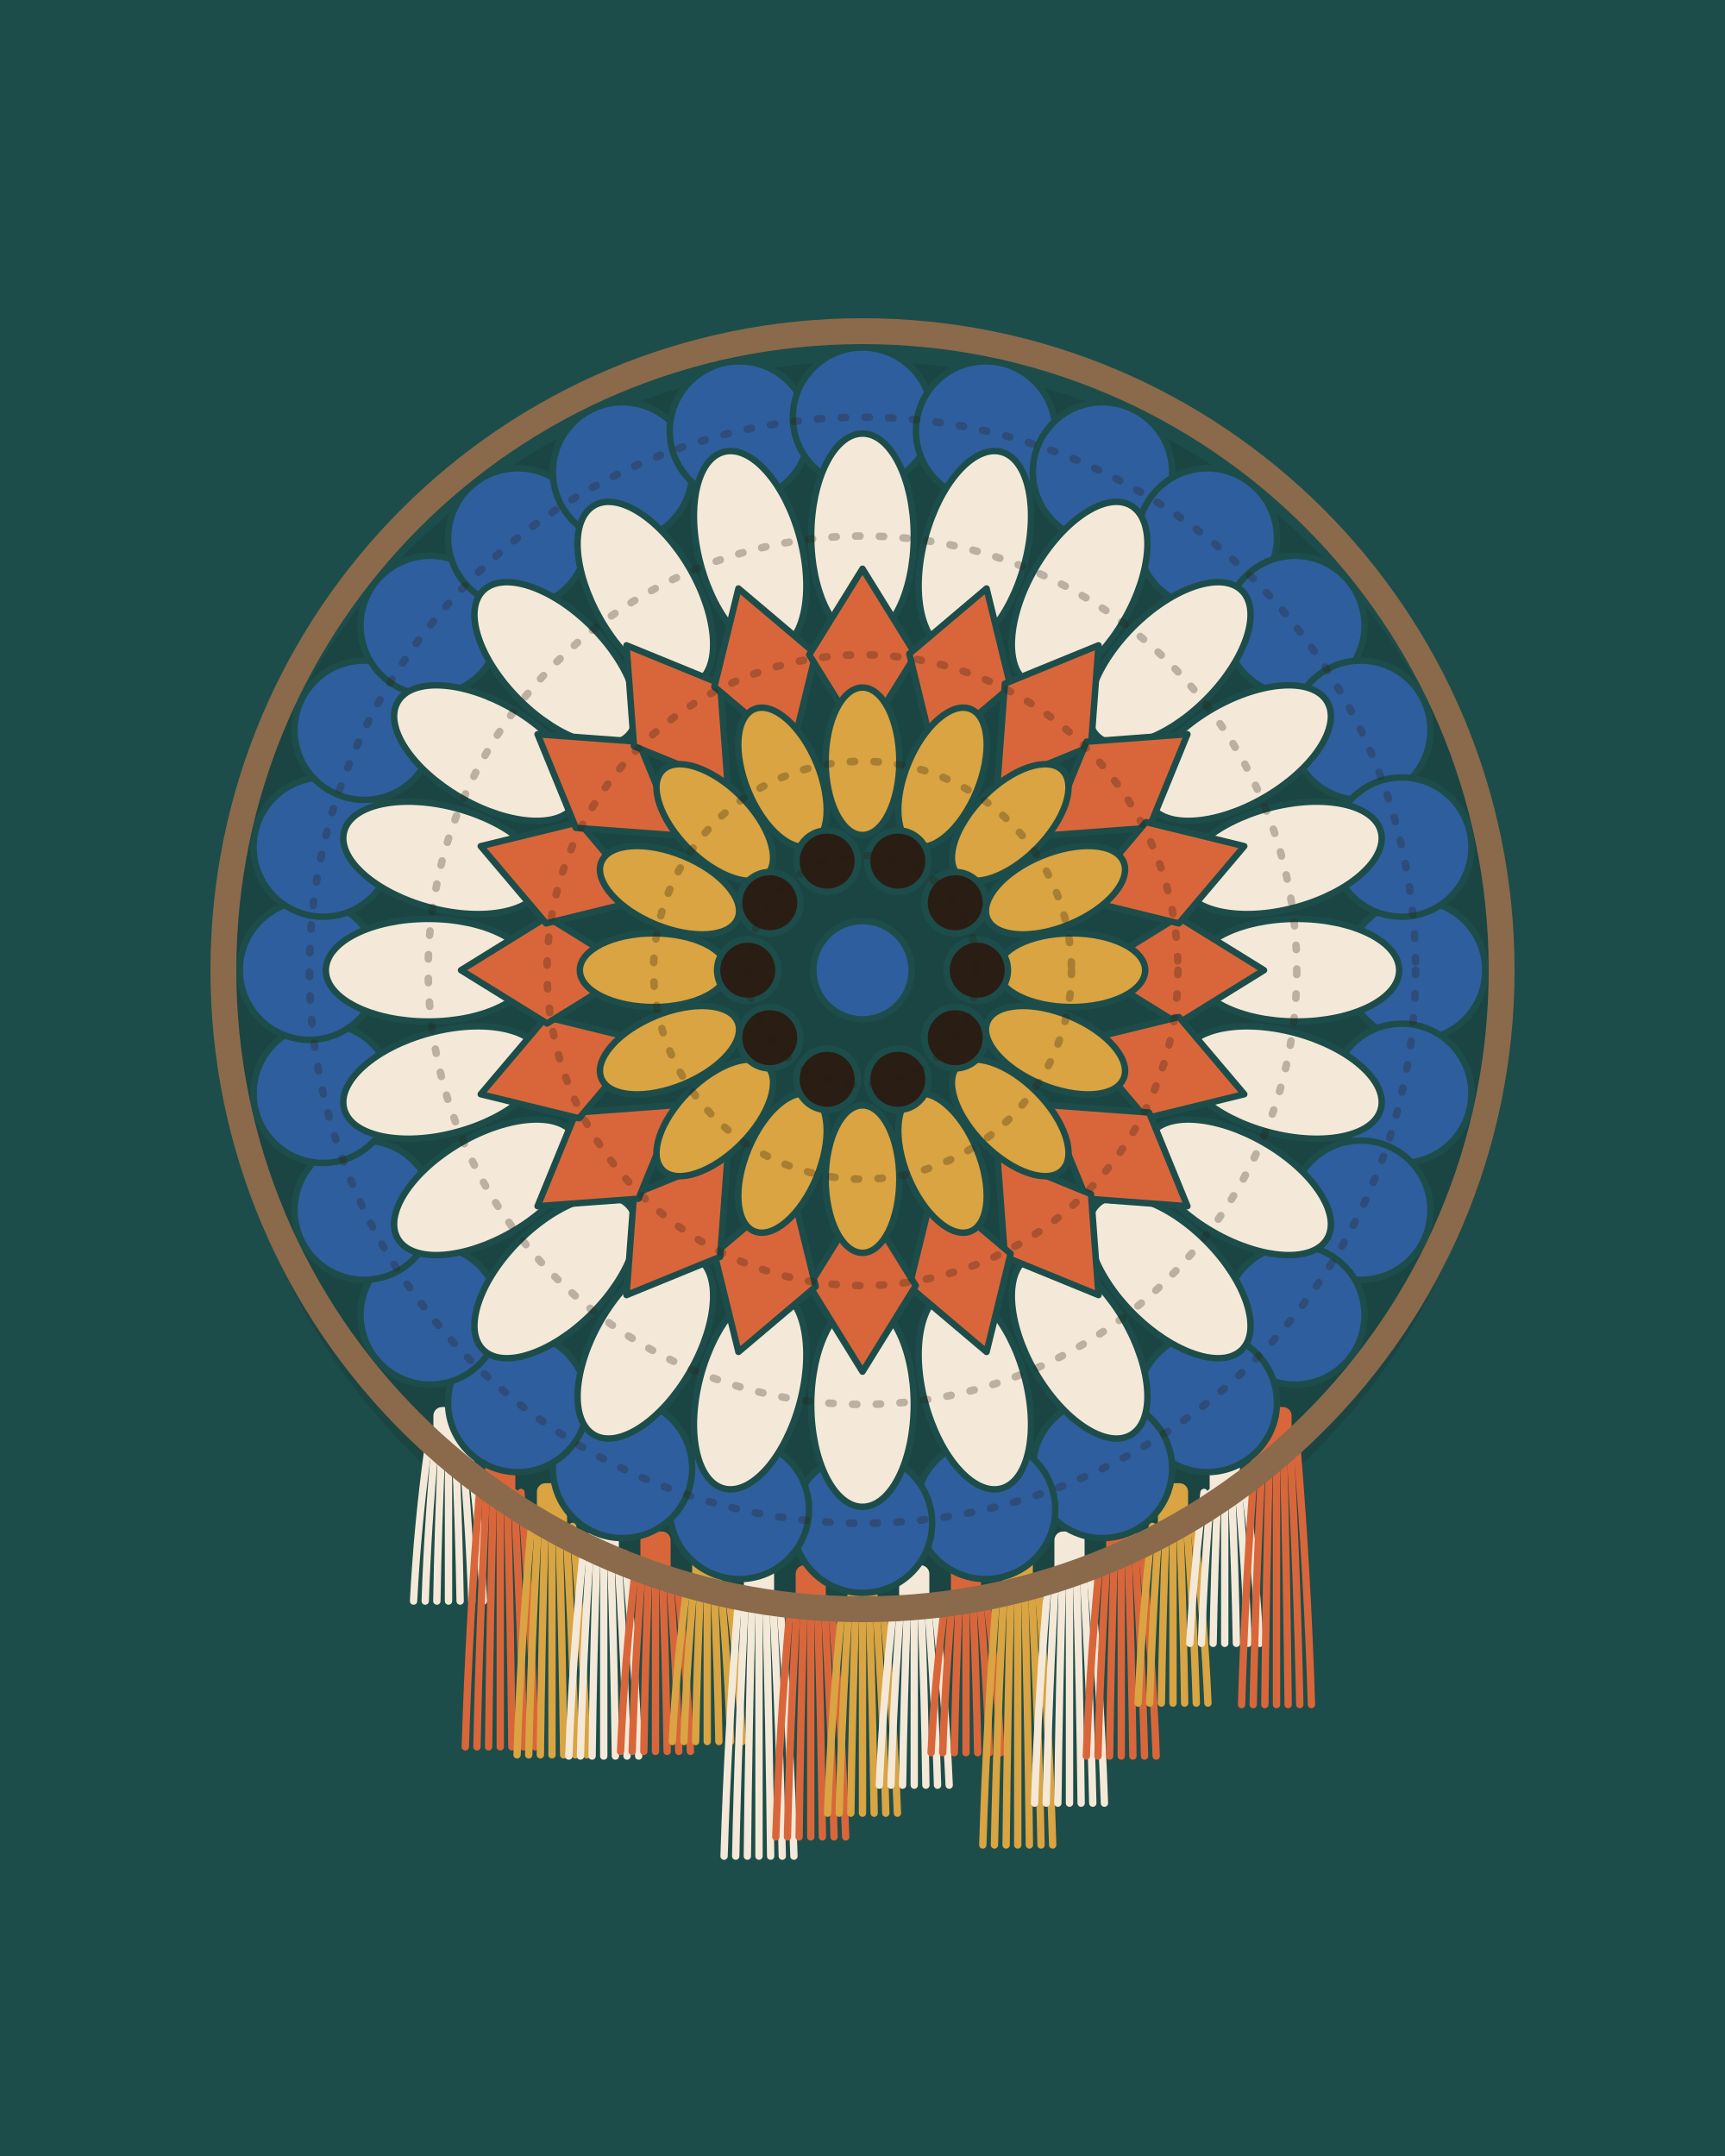
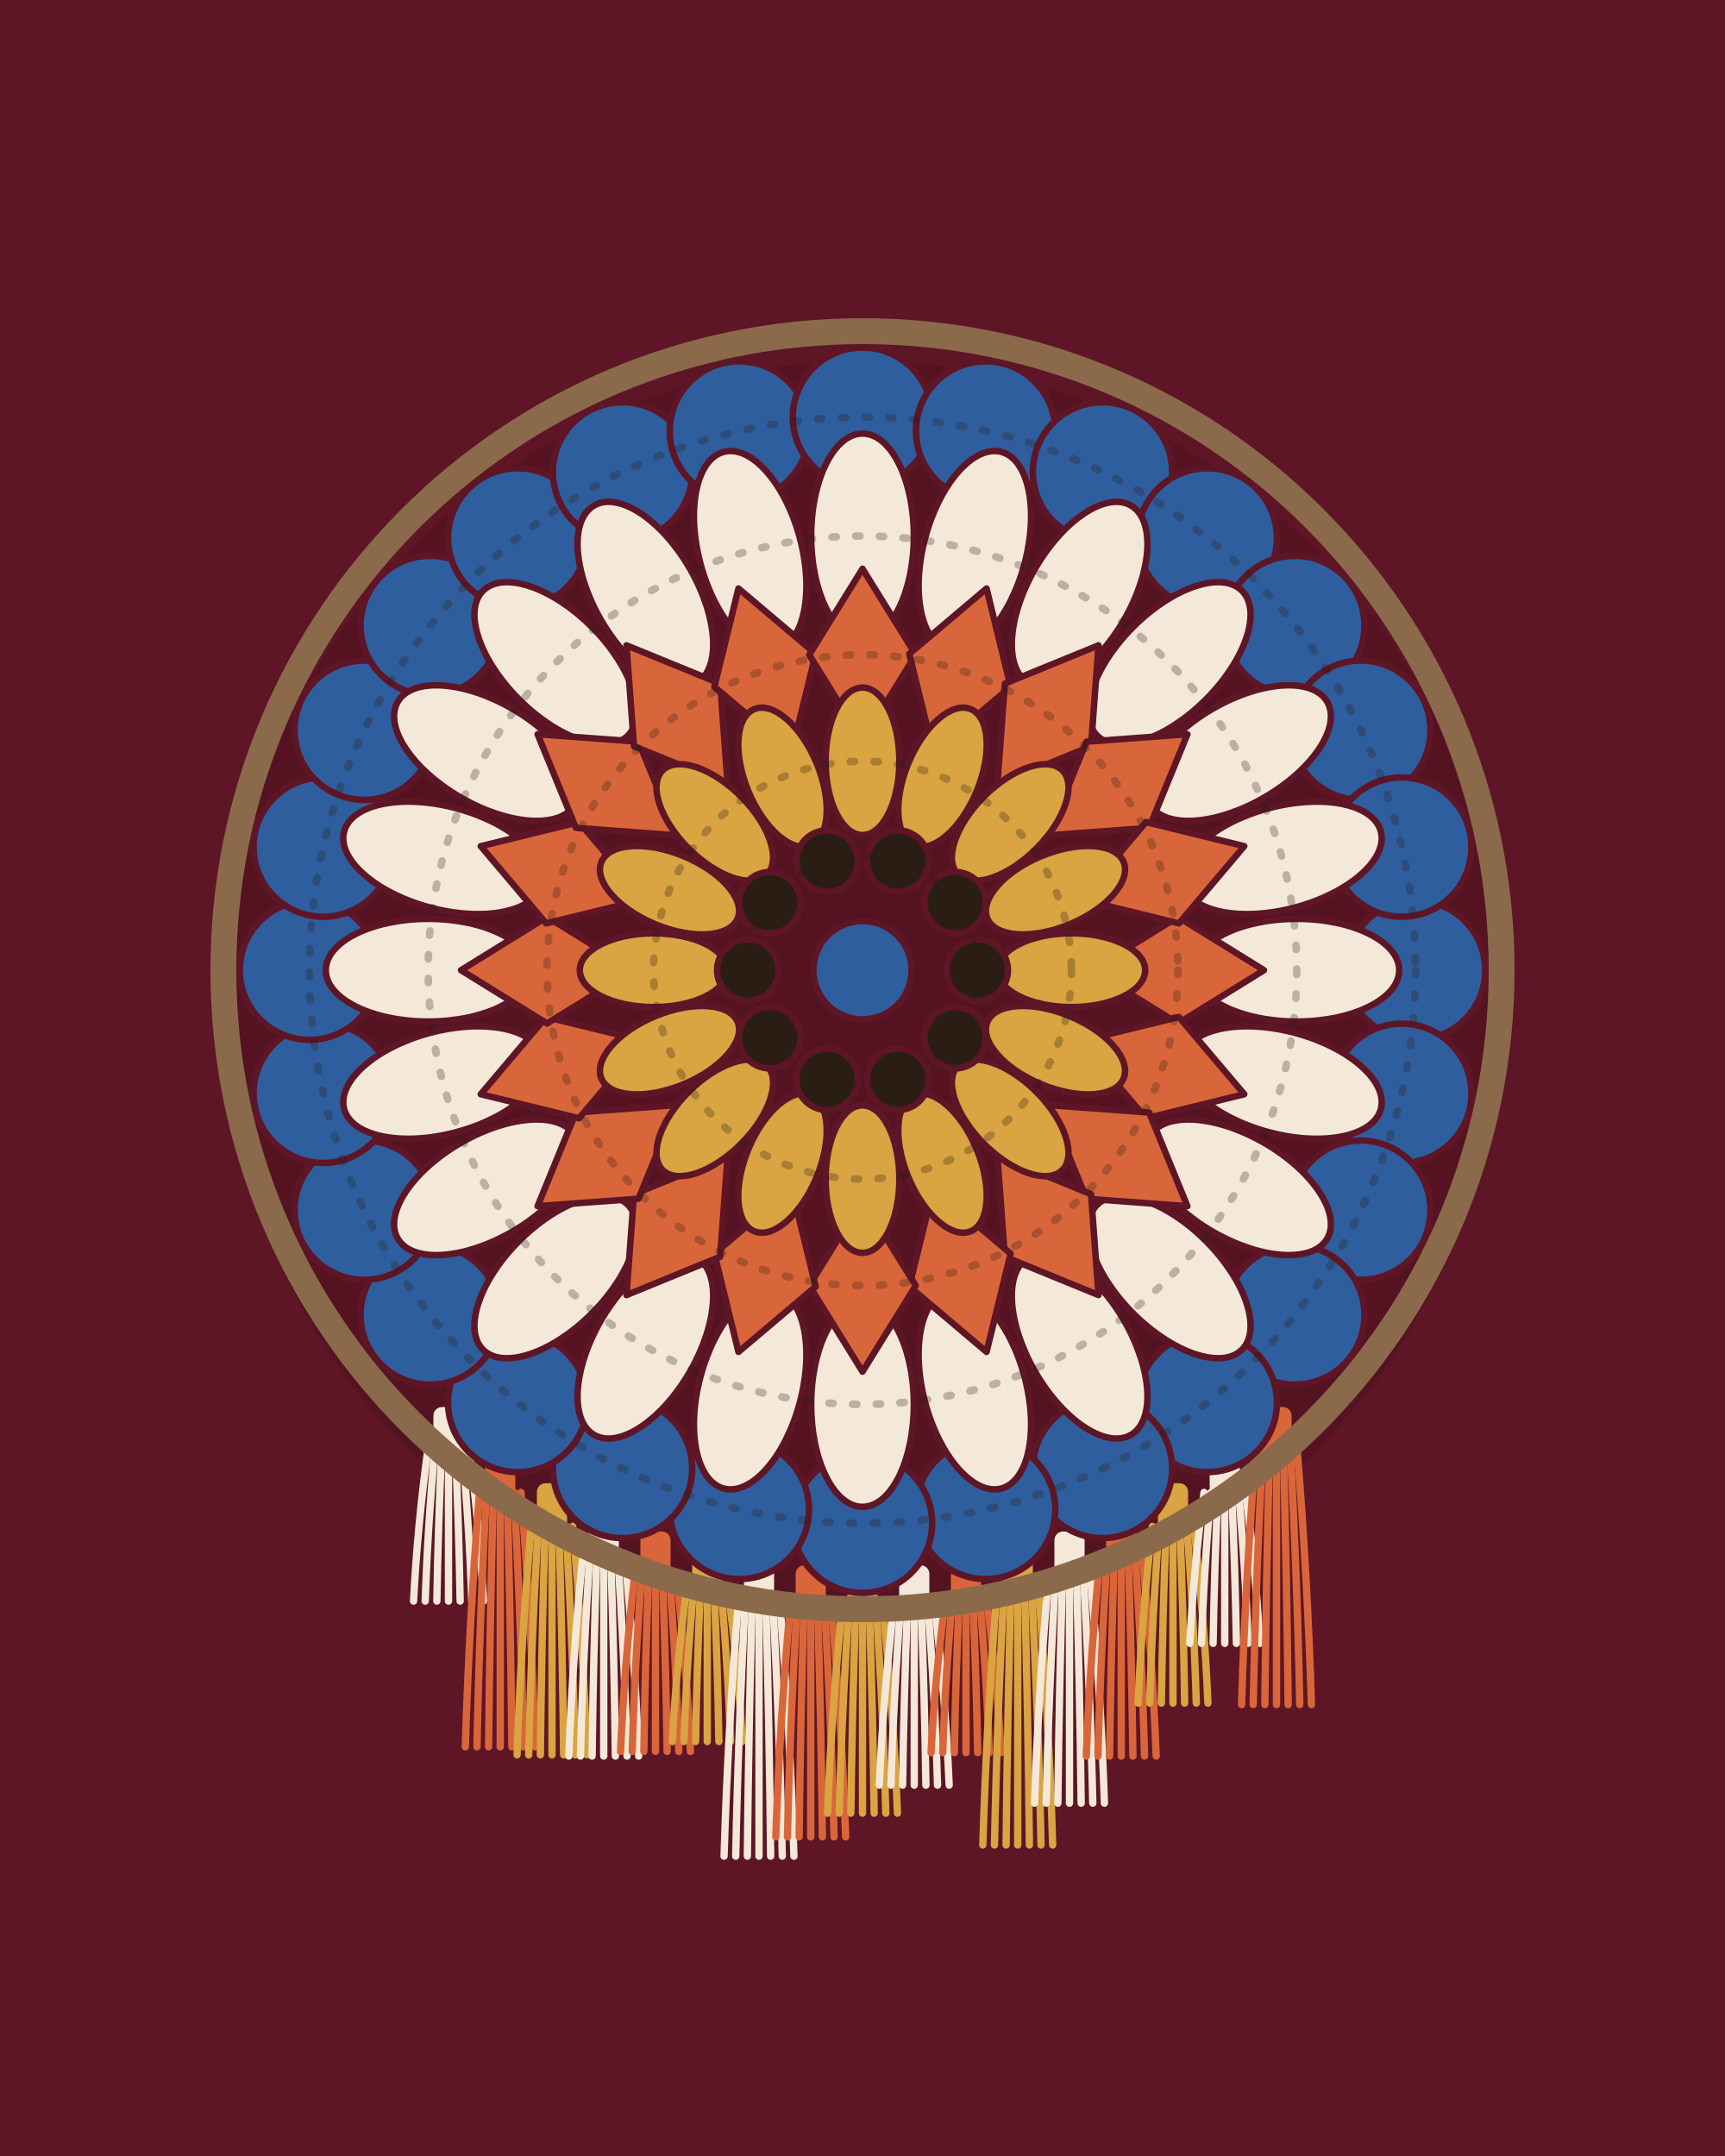
<svg xmlns="http://www.w3.org/2000/svg" viewBox="0 0 800 1000" width="800" height="1000" preserveAspectRatio="xMidYMid slice">
  <defs />
-   <rect width="800" height="1000" fill="#1D4D4A" />
+   <rect width="800" height="1000" fill="#5E1526" />
  <circle cx="400" cy="464" r="296.4" fill="#000" opacity=".1" />
  <rect x="201" y="652.621" width="14" height="22" rx="4" fill="#F4E9D8" />
  <path d="M198.4 672.621 q-4.8 35 -6.6 70" stroke="#F4E9D8" stroke-width="3.4" fill="none" stroke-linecap="round" />
  <path d="M201.6 672.621 q-3.2 35 -4.4 70" stroke="#F4E9D8" stroke-width="3.4" fill="none" stroke-linecap="round" />
  <path d="M204.8 672.621 q-1.6 35 -2.2 70" stroke="#F4E9D8" stroke-width="3.4" fill="none" stroke-linecap="round" />
  <path d="M208 672.621 q0 35 0 70" stroke="#F4E9D8" stroke-width="3.4" fill="none" stroke-linecap="round" />
  <path d="M211.2 672.621 q1.6 35 2.2 70" stroke="#F4E9D8" stroke-width="3.4" fill="none" stroke-linecap="round" />
  <path d="M214.4 672.621 q3.2 35 4.4 70" stroke="#F4E9D8" stroke-width="3.4" fill="none" stroke-linecap="round" />
  <path d="M217.6 672.621 q4.8 35 6.6 70" stroke="#F4E9D8" stroke-width="3.4" fill="none" stroke-linecap="round" />
  <rect x="225" y="672.219" width="14" height="22" rx="4" fill="#D9663A" />
  <path d="M222.4 692.219 q-4.8 59 -6.6 118" stroke="#D9663A" stroke-width="3.4" fill="none" stroke-linecap="round" />
  <path d="M225.6 692.219 q-3.2 59 -4.4 118" stroke="#D9663A" stroke-width="3.4" fill="none" stroke-linecap="round" />
  <path d="M228.8 692.219 q-1.6 59 -2.2 118" stroke="#D9663A" stroke-width="3.4" fill="none" stroke-linecap="round" />
  <path d="M232 692.219 q0 59 0 118" stroke="#D9663A" stroke-width="3.4" fill="none" stroke-linecap="round" />
  <path d="M235.2 692.219 q1.6 59 2.2 118" stroke="#D9663A" stroke-width="3.4" fill="none" stroke-linecap="round" />
  <path d="M238.4 692.219 q3.2 59 4.4 118" stroke="#D9663A" stroke-width="3.4" fill="none" stroke-linecap="round" />
  <path d="M241.6 692.219 q4.8 59 6.6 118" stroke="#D9663A" stroke-width="3.4" fill="none" stroke-linecap="round" />
  <rect x="249" y="687.945" width="14" height="22" rx="4" fill="#D9A441" />
  <path d="M246.4 707.945 q-4.8 53 -6.6 106" stroke="#D9A441" stroke-width="3.4" fill="none" stroke-linecap="round" />
  <path d="M249.6 707.945 q-3.2 53 -4.4 106" stroke="#D9A441" stroke-width="3.4" fill="none" stroke-linecap="round" />
  <path d="M252.8 707.945 q-1.6 53 -2.2 106" stroke="#D9A441" stroke-width="3.4" fill="none" stroke-linecap="round" />
  <path d="M256 707.945 q0 53 0 106" stroke="#D9A441" stroke-width="3.4" fill="none" stroke-linecap="round" />
  <path d="M259.2 707.945 q1.6 53 2.2 106" stroke="#D9A441" stroke-width="3.4" fill="none" stroke-linecap="round" />
  <path d="M262.4 707.945 q3.2 53 4.4 106" stroke="#D9A441" stroke-width="3.4" fill="none" stroke-linecap="round" />
  <path d="M265.6 707.945 q4.8 53 6.6 106" stroke="#D9A441" stroke-width="3.4" fill="none" stroke-linecap="round" />
  <rect x="273" y="700.505" width="14" height="22" rx="4" fill="#F4E9D8" />
  <path d="M270.4 720.505 q-4.8 47 -6.6 94" stroke="#F4E9D8" stroke-width="3.4" fill="none" stroke-linecap="round" />
  <path d="M273.6 720.505 q-3.2 47 -4.4 94" stroke="#F4E9D8" stroke-width="3.4" fill="none" stroke-linecap="round" />
  <path d="M276.8 720.505 q-1.6 47 -2.2 94" stroke="#F4E9D8" stroke-width="3.4" fill="none" stroke-linecap="round" />
  <path d="M280 720.505 q0 47 0 94" stroke="#F4E9D8" stroke-width="3.4" fill="none" stroke-linecap="round" />
  <path d="M283.2 720.505 q1.6 47 2.2 94" stroke="#F4E9D8" stroke-width="3.4" fill="none" stroke-linecap="round" />
  <path d="M286.4 720.505 q3.2 47 4.4 94" stroke="#F4E9D8" stroke-width="3.4" fill="none" stroke-linecap="round" />
  <path d="M289.6 720.505 q4.8 47 6.6 94" stroke="#F4E9D8" stroke-width="3.4" fill="none" stroke-linecap="round" />
  <rect x="297" y="710.345" width="14" height="22" rx="4" fill="#D9663A" />
  <path d="M294.4 730.345 q-4.8 41 -6.6 82" stroke="#D9663A" stroke-width="3.4" fill="none" stroke-linecap="round" />
  <path d="M297.6 730.345 q-3.2 41 -4.4 82" stroke="#D9663A" stroke-width="3.4" fill="none" stroke-linecap="round" />
  <path d="M300.8 730.345 q-1.6 41 -2.2 82" stroke="#D9663A" stroke-width="3.4" fill="none" stroke-linecap="round" />
  <path d="M304 730.345 q0 41 0 82" stroke="#D9663A" stroke-width="3.4" fill="none" stroke-linecap="round" />
  <path d="M307.2 730.345 q1.6 41 2.2 82" stroke="#D9663A" stroke-width="3.4" fill="none" stroke-linecap="round" />
  <path d="M310.4 730.345 q3.2 41 4.4 82" stroke="#D9663A" stroke-width="3.4" fill="none" stroke-linecap="round" />
  <path d="M313.6 730.345 q4.8 41 6.6 82" stroke="#D9663A" stroke-width="3.4" fill="none" stroke-linecap="round" />
  <rect x="321" y="717.755" width="14" height="22" rx="4" fill="#D9A441" />
  <path d="M318.4 737.755 q-4.8 35 -6.6 70" stroke="#D9A441" stroke-width="3.4" fill="none" stroke-linecap="round" />
  <path d="M321.6 737.755 q-3.2 35 -4.4 70" stroke="#D9A441" stroke-width="3.4" fill="none" stroke-linecap="round" />
  <path d="M324.8 737.755 q-1.6 35 -2.2 70" stroke="#D9A441" stroke-width="3.4" fill="none" stroke-linecap="round" />
  <path d="M328 737.755 q0 35 0 70" stroke="#D9A441" stroke-width="3.4" fill="none" stroke-linecap="round" />
  <path d="M331.2 737.755 q1.6 35 2.2 70" stroke="#D9A441" stroke-width="3.4" fill="none" stroke-linecap="round" />
  <path d="M334.4 737.755 q3.2 35 4.4 70" stroke="#D9A441" stroke-width="3.4" fill="none" stroke-linecap="round" />
  <path d="M337.6 737.755 q4.8 35 6.6 70" stroke="#D9A441" stroke-width="3.4" fill="none" stroke-linecap="round" />
  <rect x="345" y="722.929" width="14" height="22" rx="4" fill="#F4E9D8" />
  <path d="M342.4 742.929 q-4.8 59 -6.6 118" stroke="#F4E9D8" stroke-width="3.4" fill="none" stroke-linecap="round" />
  <path d="M345.6 742.929 q-3.2 59 -4.4 118" stroke="#F4E9D8" stroke-width="3.4" fill="none" stroke-linecap="round" />
  <path d="M348.8 742.929 q-1.6 59 -2.2 118" stroke="#F4E9D8" stroke-width="3.4" fill="none" stroke-linecap="round" />
  <path d="M352 742.929 q0 59 0 118" stroke="#F4E9D8" stroke-width="3.4" fill="none" stroke-linecap="round" />
  <path d="M355.2 742.929 q1.6 59 2.2 118" stroke="#F4E9D8" stroke-width="3.4" fill="none" stroke-linecap="round" />
  <path d="M358.4 742.929 q3.2 59 4.4 118" stroke="#F4E9D8" stroke-width="3.4" fill="none" stroke-linecap="round" />
  <path d="M361.6 742.929 q4.8 59 6.6 118" stroke="#F4E9D8" stroke-width="3.4" fill="none" stroke-linecap="round" />
  <rect x="369" y="725.988" width="14" height="22" rx="4" fill="#D9663A" />
  <path d="M366.4 745.988 q-4.8 53 -6.6 106" stroke="#D9663A" stroke-width="3.4" fill="none" stroke-linecap="round" />
  <path d="M369.6 745.988 q-3.2 53 -4.4 106" stroke="#D9663A" stroke-width="3.4" fill="none" stroke-linecap="round" />
  <path d="M372.8 745.988 q-1.6 53 -2.2 106" stroke="#D9663A" stroke-width="3.4" fill="none" stroke-linecap="round" />
  <path d="M376 745.988 q0 53 0 106" stroke="#D9663A" stroke-width="3.4" fill="none" stroke-linecap="round" />
  <path d="M379.2 745.988 q1.6 53 2.2 106" stroke="#D9663A" stroke-width="3.4" fill="none" stroke-linecap="round" />
  <path d="M382.4 745.988 q3.2 53 4.4 106" stroke="#D9663A" stroke-width="3.4" fill="none" stroke-linecap="round" />
  <path d="M385.6 745.988 q4.8 53 6.6 106" stroke="#D9663A" stroke-width="3.4" fill="none" stroke-linecap="round" />
  <rect x="393" y="727" width="14" height="22" rx="4" fill="#D9A441" />
  <path d="M390.4 747 q-4.8 47 -6.6 94" stroke="#D9A441" stroke-width="3.4" fill="none" stroke-linecap="round" />
  <path d="M393.6 747 q-3.2 47 -4.4 94" stroke="#D9A441" stroke-width="3.4" fill="none" stroke-linecap="round" />
  <path d="M396.8 747 q-1.6 47 -2.2 94" stroke="#D9A441" stroke-width="3.4" fill="none" stroke-linecap="round" />
  <path d="M400 747 q0 47 0 94" stroke="#D9A441" stroke-width="3.4" fill="none" stroke-linecap="round" />
  <path d="M403.2 747 q1.6 47 2.2 94" stroke="#D9A441" stroke-width="3.4" fill="none" stroke-linecap="round" />
  <path d="M406.4 747 q3.2 47 4.4 94" stroke="#D9A441" stroke-width="3.4" fill="none" stroke-linecap="round" />
  <path d="M409.6 747 q4.8 47 6.6 94" stroke="#D9A441" stroke-width="3.4" fill="none" stroke-linecap="round" />
  <rect x="417" y="725.988" width="14" height="22" rx="4" fill="#F4E9D8" />
  <path d="M414.4 745.988 q-4.8 41 -6.6 82" stroke="#F4E9D8" stroke-width="3.4" fill="none" stroke-linecap="round" />
  <path d="M417.6 745.988 q-3.2 41 -4.4 82" stroke="#F4E9D8" stroke-width="3.4" fill="none" stroke-linecap="round" />
  <path d="M420.8 745.988 q-1.6 41 -2.2 82" stroke="#F4E9D8" stroke-width="3.4" fill="none" stroke-linecap="round" />
  <path d="M424 745.988 q0 41 0 82" stroke="#F4E9D8" stroke-width="3.4" fill="none" stroke-linecap="round" />
  <path d="M427.2 745.988 q1.6 41 2.2 82" stroke="#F4E9D8" stroke-width="3.4" fill="none" stroke-linecap="round" />
  <path d="M430.4 745.988 q3.2 41 4.4 82" stroke="#F4E9D8" stroke-width="3.4" fill="none" stroke-linecap="round" />
  <path d="M433.6 745.988 q4.8 41 6.6 82" stroke="#F4E9D8" stroke-width="3.4" fill="none" stroke-linecap="round" />
  <rect x="441" y="722.929" width="14" height="22" rx="4" fill="#D9663A" />
  <path d="M438.4 742.929 q-4.8 35 -6.6 70" stroke="#D9663A" stroke-width="3.4" fill="none" stroke-linecap="round" />
  <path d="M441.6 742.929 q-3.2 35 -4.4 70" stroke="#D9663A" stroke-width="3.4" fill="none" stroke-linecap="round" />
  <path d="M444.8 742.929 q-1.6 35 -2.2 70" stroke="#D9663A" stroke-width="3.4" fill="none" stroke-linecap="round" />
  <path d="M448 742.929 q0 35 0 70" stroke="#D9663A" stroke-width="3.4" fill="none" stroke-linecap="round" />
  <path d="M451.2 742.929 q1.6 35 2.2 70" stroke="#D9663A" stroke-width="3.4" fill="none" stroke-linecap="round" />
  <path d="M454.4 742.929 q3.2 35 4.4 70" stroke="#D9663A" stroke-width="3.4" fill="none" stroke-linecap="round" />
  <path d="M457.6 742.929 q4.8 35 6.6 70" stroke="#D9663A" stroke-width="3.4" fill="none" stroke-linecap="round" />
  <rect x="465" y="717.755" width="14" height="22" rx="4" fill="#D9A441" />
  <path d="M462.4 737.755 q-4.8 59 -6.6 118" stroke="#D9A441" stroke-width="3.4" fill="none" stroke-linecap="round" />
  <path d="M465.6 737.755 q-3.2 59 -4.4 118" stroke="#D9A441" stroke-width="3.4" fill="none" stroke-linecap="round" />
  <path d="M468.8 737.755 q-1.6 59 -2.2 118" stroke="#D9A441" stroke-width="3.4" fill="none" stroke-linecap="round" />
  <path d="M472 737.755 q0 59 0 118" stroke="#D9A441" stroke-width="3.4" fill="none" stroke-linecap="round" />
  <path d="M475.2 737.755 q1.6 59 2.2 118" stroke="#D9A441" stroke-width="3.4" fill="none" stroke-linecap="round" />
  <path d="M478.4 737.755 q3.2 59 4.4 118" stroke="#D9A441" stroke-width="3.4" fill="none" stroke-linecap="round" />
  <path d="M481.6 737.755 q4.8 59 6.6 118" stroke="#D9A441" stroke-width="3.4" fill="none" stroke-linecap="round" />
  <rect x="489" y="710.345" width="14" height="22" rx="4" fill="#F4E9D8" />
  <path d="M486.4 730.345 q-4.8 53 -6.6 106" stroke="#F4E9D8" stroke-width="3.4" fill="none" stroke-linecap="round" />
  <path d="M489.6 730.345 q-3.2 53 -4.4 106" stroke="#F4E9D8" stroke-width="3.4" fill="none" stroke-linecap="round" />
  <path d="M492.8 730.345 q-1.6 53 -2.2 106" stroke="#F4E9D8" stroke-width="3.4" fill="none" stroke-linecap="round" />
  <path d="M496 730.345 q0 53 0 106" stroke="#F4E9D8" stroke-width="3.4" fill="none" stroke-linecap="round" />
  <path d="M499.2 730.345 q1.6 53 2.2 106" stroke="#F4E9D8" stroke-width="3.4" fill="none" stroke-linecap="round" />
  <path d="M502.4 730.345 q3.2 53 4.4 106" stroke="#F4E9D8" stroke-width="3.4" fill="none" stroke-linecap="round" />
  <path d="M505.6 730.345 q4.8 53 6.6 106" stroke="#F4E9D8" stroke-width="3.4" fill="none" stroke-linecap="round" />
  <rect x="513" y="700.505" width="14" height="22" rx="4" fill="#D9663A" />
  <path d="M510.4 720.505 q-4.8 47 -6.6 94" stroke="#D9663A" stroke-width="3.4" fill="none" stroke-linecap="round" />
  <path d="M513.6 720.505 q-3.2 47 -4.4 94" stroke="#D9663A" stroke-width="3.4" fill="none" stroke-linecap="round" />
  <path d="M516.8 720.505 q-1.6 47 -2.2 94" stroke="#D9663A" stroke-width="3.4" fill="none" stroke-linecap="round" />
  <path d="M520 720.505 q0 47 0 94" stroke="#D9663A" stroke-width="3.4" fill="none" stroke-linecap="round" />
  <path d="M523.2 720.505 q1.6 47 2.2 94" stroke="#D9663A" stroke-width="3.4" fill="none" stroke-linecap="round" />
  <path d="M526.4 720.505 q3.2 47 4.4 94" stroke="#D9663A" stroke-width="3.4" fill="none" stroke-linecap="round" />
  <path d="M529.6 720.505 q4.8 47 6.6 94" stroke="#D9663A" stroke-width="3.4" fill="none" stroke-linecap="round" />
  <rect x="537" y="687.945" width="14" height="22" rx="4" fill="#D9A441" />
  <path d="M534.4 707.945 q-4.8 41 -6.6 82" stroke="#D9A441" stroke-width="3.4" fill="none" stroke-linecap="round" />
  <path d="M537.6 707.945 q-3.2 41 -4.4 82" stroke="#D9A441" stroke-width="3.4" fill="none" stroke-linecap="round" />
  <path d="M540.8 707.945 q-1.6 41 -2.2 82" stroke="#D9A441" stroke-width="3.4" fill="none" stroke-linecap="round" />
  <path d="M544 707.945 q0 41 0 82" stroke="#D9A441" stroke-width="3.4" fill="none" stroke-linecap="round" />
  <path d="M547.2 707.945 q1.6 41 2.2 82" stroke="#D9A441" stroke-width="3.4" fill="none" stroke-linecap="round" />
  <path d="M550.4 707.945 q3.2 41 4.4 82" stroke="#D9A441" stroke-width="3.4" fill="none" stroke-linecap="round" />
  <path d="M553.6 707.945 q4.8 41 6.6 82" stroke="#D9A441" stroke-width="3.4" fill="none" stroke-linecap="round" />
  <rect x="561" y="672.219" width="14" height="22" rx="4" fill="#F4E9D8" />
  <path d="M558.4 692.219 q-4.8 35 -6.6 70" stroke="#F4E9D8" stroke-width="3.4" fill="none" stroke-linecap="round" />
  <path d="M561.6 692.219 q-3.2 35 -4.4 70" stroke="#F4E9D8" stroke-width="3.4" fill="none" stroke-linecap="round" />
  <path d="M564.8 692.219 q-1.6 35 -2.2 70" stroke="#F4E9D8" stroke-width="3.4" fill="none" stroke-linecap="round" />
  <path d="M568 692.219 q0 35 0 70" stroke="#F4E9D8" stroke-width="3.4" fill="none" stroke-linecap="round" />
  <path d="M571.2 692.219 q1.6 35 2.2 70" stroke="#F4E9D8" stroke-width="3.4" fill="none" stroke-linecap="round" />
  <path d="M574.4 692.219 q3.2 35 4.4 70" stroke="#F4E9D8" stroke-width="3.4" fill="none" stroke-linecap="round" />
  <path d="M577.6 692.219 q4.8 35 6.6 70" stroke="#F4E9D8" stroke-width="3.4" fill="none" stroke-linecap="round" />
  <rect x="585" y="652.621" width="14" height="22" rx="4" fill="#D9663A" />
  <path d="M582.4 672.621 q-4.8 59 -6.6 118" stroke="#D9663A" stroke-width="3.4" fill="none" stroke-linecap="round" />
  <path d="M585.6 672.621 q-3.2 59 -4.4 118" stroke="#D9663A" stroke-width="3.4" fill="none" stroke-linecap="round" />
  <path d="M588.8 672.621 q-1.6 59 -2.2 118" stroke="#D9663A" stroke-width="3.4" fill="none" stroke-linecap="round" />
  <path d="M592 672.621 q0 59 0 118" stroke="#D9663A" stroke-width="3.4" fill="none" stroke-linecap="round" />
  <path d="M595.2 672.621 q1.6 59 2.2 118" stroke="#D9663A" stroke-width="3.4" fill="none" stroke-linecap="round" />
  <path d="M598.4 672.621 q3.2 59 4.4 118" stroke="#D9663A" stroke-width="3.4" fill="none" stroke-linecap="round" />
  <path d="M601.6 672.621 q4.8 59 6.6 118" stroke="#D9663A" stroke-width="3.4" fill="none" stroke-linecap="round" />
  <circle cx="400" cy="450" r="296.4" fill="none" stroke="#8A6A4A" stroke-width="12" />
-   <circle cx="656.5" cy="450" r="32.3" fill="#2F5E9E" stroke="#1D4D4A" stroke-width="3" />
-   <circle cx="650.1" cy="507.1" r="32.3" fill="#2F5E9E" stroke="#1D4D4A" stroke-width="3" />
-   <circle cx="631.1" cy="561.3" r="32.3" fill="#2F5E9E" stroke="#1D4D4A" stroke-width="3" />
-   <circle cx="600.5" cy="609.9" r="32.3" fill="#2F5E9E" stroke="#1D4D4A" stroke-width="3" />
-   <circle cx="559.9" cy="650.5" r="32.3" fill="#2F5E9E" stroke="#1D4D4A" stroke-width="3" />
-   <circle cx="511.3" cy="681.1" r="32.3" fill="#2F5E9E" stroke="#1D4D4A" stroke-width="3" />
-   <circle cx="457.1" cy="700.1" r="32.3" fill="#2F5E9E" stroke="#1D4D4A" stroke-width="3" />
-   <circle cx="400" cy="706.5" r="32.3" fill="#2F5E9E" stroke="#1D4D4A" stroke-width="3" />
-   <circle cx="342.9" cy="700.1" r="32.3" fill="#2F5E9E" stroke="#1D4D4A" stroke-width="3" />
-   <circle cx="288.7" cy="681.1" r="32.3" fill="#2F5E9E" stroke="#1D4D4A" stroke-width="3" />
-   <circle cx="240.1" cy="650.5" r="32.3" fill="#2F5E9E" stroke="#1D4D4A" stroke-width="3" />
-   <circle cx="199.5" cy="609.9" r="32.3" fill="#2F5E9E" stroke="#1D4D4A" stroke-width="3" />
-   <circle cx="168.9" cy="561.3" r="32.3" fill="#2F5E9E" stroke="#1D4D4A" stroke-width="3" />
-   <circle cx="149.9" cy="507.1" r="32.3" fill="#2F5E9E" stroke="#1D4D4A" stroke-width="3" />
-   <circle cx="143.5" cy="450" r="32.3" fill="#2F5E9E" stroke="#1D4D4A" stroke-width="3" />
-   <circle cx="149.9" cy="392.9" r="32.3" fill="#2F5E9E" stroke="#1D4D4A" stroke-width="3" />
-   <circle cx="168.9" cy="338.7" r="32.3" fill="#2F5E9E" stroke="#1D4D4A" stroke-width="3" />
-   <circle cx="199.5" cy="290.1" r="32.3" fill="#2F5E9E" stroke="#1D4D4A" stroke-width="3" />
-   <circle cx="240.1" cy="249.5" r="32.3" fill="#2F5E9E" stroke="#1D4D4A" stroke-width="3" />
-   <circle cx="288.7" cy="218.9" r="32.3" fill="#2F5E9E" stroke="#1D4D4A" stroke-width="3" />
-   <circle cx="342.9" cy="199.9" r="32.3" fill="#2F5E9E" stroke="#1D4D4A" stroke-width="3" />
-   <circle cx="400" cy="193.5" r="32.3" fill="#2F5E9E" stroke="#1D4D4A" stroke-width="3" />
-   <circle cx="457.1" cy="199.9" r="32.3" fill="#2F5E9E" stroke="#1D4D4A" stroke-width="3" />
-   <circle cx="511.3" cy="218.9" r="32.3" fill="#2F5E9E" stroke="#1D4D4A" stroke-width="3" />
-   <circle cx="559.9" cy="249.5" r="32.3" fill="#2F5E9E" stroke="#1D4D4A" stroke-width="3" />
-   <circle cx="600.5" cy="290.1" r="32.3" fill="#2F5E9E" stroke="#1D4D4A" stroke-width="3" />
-   <circle cx="631.1" cy="338.7" r="32.3" fill="#2F5E9E" stroke="#1D4D4A" stroke-width="3" />
-   <circle cx="650.1" cy="392.9" r="32.3" fill="#2F5E9E" stroke="#1D4D4A" stroke-width="3" />
+   <circle cx="656.5" cy="450" r="32.3" fill="#2F5E9E" stroke="#5E1526" stroke-width="3" />
+   <circle cx="650.1" cy="507.1" r="32.3" fill="#2F5E9E" stroke="#5E1526" stroke-width="3" />
+   <circle cx="631.1" cy="561.3" r="32.3" fill="#2F5E9E" stroke="#5E1526" stroke-width="3" />
+   <circle cx="600.5" cy="609.9" r="32.3" fill="#2F5E9E" stroke="#5E1526" stroke-width="3" />
+   <circle cx="559.9" cy="650.5" r="32.3" fill="#2F5E9E" stroke="#5E1526" stroke-width="3" />
+   <circle cx="511.3" cy="681.1" r="32.3" fill="#2F5E9E" stroke="#5E1526" stroke-width="3" />
+   <circle cx="457.1" cy="700.1" r="32.3" fill="#2F5E9E" stroke="#5E1526" stroke-width="3" />
+   <circle cx="400" cy="706.5" r="32.3" fill="#2F5E9E" stroke="#5E1526" stroke-width="3" />
+   <circle cx="342.9" cy="700.1" r="32.3" fill="#2F5E9E" stroke="#5E1526" stroke-width="3" />
+   <circle cx="288.7" cy="681.1" r="32.3" fill="#2F5E9E" stroke="#5E1526" stroke-width="3" />
+   <circle cx="240.1" cy="650.5" r="32.3" fill="#2F5E9E" stroke="#5E1526" stroke-width="3" />
+   <circle cx="199.5" cy="609.9" r="32.3" fill="#2F5E9E" stroke="#5E1526" stroke-width="3" />
+   <circle cx="168.9" cy="561.3" r="32.3" fill="#2F5E9E" stroke="#5E1526" stroke-width="3" />
+   <circle cx="149.9" cy="507.1" r="32.3" fill="#2F5E9E" stroke="#5E1526" stroke-width="3" />
+   <circle cx="143.5" cy="450" r="32.3" fill="#2F5E9E" stroke="#5E1526" stroke-width="3" />
+   <circle cx="149.9" cy="392.9" r="32.3" fill="#2F5E9E" stroke="#5E1526" stroke-width="3" />
+   <circle cx="168.9" cy="338.7" r="32.3" fill="#2F5E9E" stroke="#5E1526" stroke-width="3" />
+   <circle cx="199.5" cy="290.1" r="32.3" fill="#2F5E9E" stroke="#5E1526" stroke-width="3" />
+   <circle cx="240.1" cy="249.5" r="32.3" fill="#2F5E9E" stroke="#5E1526" stroke-width="3" />
+   <circle cx="288.7" cy="218.9" r="32.3" fill="#2F5E9E" stroke="#5E1526" stroke-width="3" />
+   <circle cx="342.9" cy="199.9" r="32.3" fill="#2F5E9E" stroke="#5E1526" stroke-width="3" />
+   <circle cx="400" cy="193.5" r="32.3" fill="#2F5E9E" stroke="#5E1526" stroke-width="3" />
+   <circle cx="457.1" cy="199.9" r="32.3" fill="#2F5E9E" stroke="#5E1526" stroke-width="3" />
+   <circle cx="511.3" cy="218.9" r="32.3" fill="#2F5E9E" stroke="#5E1526" stroke-width="3" />
+   <circle cx="559.9" cy="249.5" r="32.3" fill="#2F5E9E" stroke="#5E1526" stroke-width="3" />
+   <circle cx="600.5" cy="290.1" r="32.3" fill="#2F5E9E" stroke="#5E1526" stroke-width="3" />
+   <circle cx="631.1" cy="338.7" r="32.3" fill="#2F5E9E" stroke="#5E1526" stroke-width="3" />
+   <circle cx="650.1" cy="392.9" r="32.3" fill="#2F5E9E" stroke="#5E1526" stroke-width="3" />
  <circle cx="400" cy="450" r="256.5" fill="none" stroke="#2A1D14" stroke-opacity=".28" stroke-width="3.5" stroke-dasharray="2 9" stroke-linecap="round" />
-   <ellipse rx="23.8" ry="47.5" transform="translate(601.4 450) rotate(-90)" fill="#F4E9D8" stroke="#1D4D4A" stroke-width="3" />
-   <ellipse rx="23.8" ry="47.5" transform="translate(594.5 502.1) rotate(-75)" fill="#F4E9D8" stroke="#1D4D4A" stroke-width="3" />
-   <ellipse rx="23.8" ry="47.5" transform="translate(574.4 550.7) rotate(-60)" fill="#F4E9D8" stroke="#1D4D4A" stroke-width="3" />
-   <ellipse rx="23.8" ry="47.5" transform="translate(542.4 592.4) rotate(-45)" fill="#F4E9D8" stroke="#1D4D4A" stroke-width="3" />
-   <ellipse rx="23.8" ry="47.5" transform="translate(500.7 624.4) rotate(-30)" fill="#F4E9D8" stroke="#1D4D4A" stroke-width="3" />
-   <ellipse rx="23.8" ry="47.5" transform="translate(452.1 644.5) rotate(-15)" fill="#F4E9D8" stroke="#1D4D4A" stroke-width="3" />
-   <ellipse rx="23.8" ry="47.5" transform="translate(400 651.4) rotate(0)" fill="#F4E9D8" stroke="#1D4D4A" stroke-width="3" />
-   <ellipse rx="23.8" ry="47.5" transform="translate(347.9 644.5) rotate(15)" fill="#F4E9D8" stroke="#1D4D4A" stroke-width="3" />
-   <ellipse rx="23.8" ry="47.5" transform="translate(299.3 624.4) rotate(30)" fill="#F4E9D8" stroke="#1D4D4A" stroke-width="3" />
-   <ellipse rx="23.8" ry="47.5" transform="translate(257.6 592.4) rotate(45)" fill="#F4E9D8" stroke="#1D4D4A" stroke-width="3" />
-   <ellipse rx="23.8" ry="47.5" transform="translate(225.6 550.7) rotate(60)" fill="#F4E9D8" stroke="#1D4D4A" stroke-width="3" />
-   <ellipse rx="23.8" ry="47.5" transform="translate(205.5 502.1) rotate(75)" fill="#F4E9D8" stroke="#1D4D4A" stroke-width="3" />
-   <ellipse rx="23.8" ry="47.5" transform="translate(198.6 450) rotate(90)" fill="#F4E9D8" stroke="#1D4D4A" stroke-width="3" />
-   <ellipse rx="23.8" ry="47.5" transform="translate(205.5 397.9) rotate(105)" fill="#F4E9D8" stroke="#1D4D4A" stroke-width="3" />
-   <ellipse rx="23.8" ry="47.5" transform="translate(225.6 349.3) rotate(120)" fill="#F4E9D8" stroke="#1D4D4A" stroke-width="3" />
-   <ellipse rx="23.8" ry="47.5" transform="translate(257.6 307.6) rotate(135)" fill="#F4E9D8" stroke="#1D4D4A" stroke-width="3" />
-   <ellipse rx="23.8" ry="47.5" transform="translate(299.3 275.6) rotate(150)" fill="#F4E9D8" stroke="#1D4D4A" stroke-width="3" />
-   <ellipse rx="23.8" ry="47.5" transform="translate(347.9 255.5) rotate(165)" fill="#F4E9D8" stroke="#1D4D4A" stroke-width="3" />
-   <ellipse rx="23.8" ry="47.5" transform="translate(400 248.6) rotate(180)" fill="#F4E9D8" stroke="#1D4D4A" stroke-width="3" />
-   <ellipse rx="23.8" ry="47.5" transform="translate(452.1 255.5) rotate(195)" fill="#F4E9D8" stroke="#1D4D4A" stroke-width="3" />
-   <ellipse rx="23.8" ry="47.5" transform="translate(500.7 275.6) rotate(210)" fill="#F4E9D8" stroke="#1D4D4A" stroke-width="3" />
-   <ellipse rx="23.8" ry="47.5" transform="translate(542.4 307.6) rotate(225)" fill="#F4E9D8" stroke="#1D4D4A" stroke-width="3" />
-   <ellipse rx="23.8" ry="47.5" transform="translate(574.4 349.3) rotate(240)" fill="#F4E9D8" stroke="#1D4D4A" stroke-width="3" />
-   <ellipse rx="23.8" ry="47.5" transform="translate(594.5 397.9) rotate(255)" fill="#F4E9D8" stroke="#1D4D4A" stroke-width="3" />
+   <ellipse rx="23.8" ry="47.5" transform="translate(601.4 450) rotate(-90)" fill="#F4E9D8" stroke="#5E1526" stroke-width="3" />
+   <ellipse rx="23.8" ry="47.5" transform="translate(594.5 502.1) rotate(-75)" fill="#F4E9D8" stroke="#5E1526" stroke-width="3" />
+   <ellipse rx="23.8" ry="47.5" transform="translate(574.4 550.7) rotate(-60)" fill="#F4E9D8" stroke="#5E1526" stroke-width="3" />
+   <ellipse rx="23.8" ry="47.5" transform="translate(542.4 592.4) rotate(-45)" fill="#F4E9D8" stroke="#5E1526" stroke-width="3" />
+   <ellipse rx="23.8" ry="47.5" transform="translate(500.7 624.4) rotate(-30)" fill="#F4E9D8" stroke="#5E1526" stroke-width="3" />
+   <ellipse rx="23.8" ry="47.5" transform="translate(452.1 644.5) rotate(-15)" fill="#F4E9D8" stroke="#5E1526" stroke-width="3" />
+   <ellipse rx="23.8" ry="47.5" transform="translate(400 651.4) rotate(0)" fill="#F4E9D8" stroke="#5E1526" stroke-width="3" />
+   <ellipse rx="23.8" ry="47.5" transform="translate(347.9 644.5) rotate(15)" fill="#F4E9D8" stroke="#5E1526" stroke-width="3" />
+   <ellipse rx="23.8" ry="47.5" transform="translate(299.3 624.4) rotate(30)" fill="#F4E9D8" stroke="#5E1526" stroke-width="3" />
+   <ellipse rx="23.8" ry="47.5" transform="translate(257.6 592.4) rotate(45)" fill="#F4E9D8" stroke="#5E1526" stroke-width="3" />
+   <ellipse rx="23.8" ry="47.5" transform="translate(225.6 550.7) rotate(60)" fill="#F4E9D8" stroke="#5E1526" stroke-width="3" />
+   <ellipse rx="23.8" ry="47.5" transform="translate(205.5 502.1) rotate(75)" fill="#F4E9D8" stroke="#5E1526" stroke-width="3" />
+   <ellipse rx="23.8" ry="47.5" transform="translate(198.6 450) rotate(90)" fill="#F4E9D8" stroke="#5E1526" stroke-width="3" />
+   <ellipse rx="23.8" ry="47.5" transform="translate(205.5 397.9) rotate(105)" fill="#F4E9D8" stroke="#5E1526" stroke-width="3" />
+   <ellipse rx="23.8" ry="47.5" transform="translate(225.6 349.3) rotate(120)" fill="#F4E9D8" stroke="#5E1526" stroke-width="3" />
+   <ellipse rx="23.8" ry="47.5" transform="translate(257.6 307.6) rotate(135)" fill="#F4E9D8" stroke="#5E1526" stroke-width="3" />
+   <ellipse rx="23.8" ry="47.5" transform="translate(299.3 275.6) rotate(150)" fill="#F4E9D8" stroke="#5E1526" stroke-width="3" />
+   <ellipse rx="23.8" ry="47.5" transform="translate(347.9 255.5) rotate(165)" fill="#F4E9D8" stroke="#5E1526" stroke-width="3" />
+   <ellipse rx="23.8" ry="47.5" transform="translate(400 248.6) rotate(180)" fill="#F4E9D8" stroke="#5E1526" stroke-width="3" />
+   <ellipse rx="23.8" ry="47.5" transform="translate(452.1 255.5) rotate(195)" fill="#F4E9D8" stroke="#5E1526" stroke-width="3" />
+   <ellipse rx="23.8" ry="47.5" transform="translate(500.7 275.6) rotate(210)" fill="#F4E9D8" stroke="#5E1526" stroke-width="3" />
+   <ellipse rx="23.8" ry="47.5" transform="translate(542.4 307.6) rotate(225)" fill="#F4E9D8" stroke="#5E1526" stroke-width="3" />
+   <ellipse rx="23.8" ry="47.5" transform="translate(574.4 349.3) rotate(240)" fill="#F4E9D8" stroke="#5E1526" stroke-width="3" />
+   <ellipse rx="23.8" ry="47.5" transform="translate(594.5 397.9) rotate(255)" fill="#F4E9D8" stroke="#5E1526" stroke-width="3" />
  <circle cx="400" cy="450" r="201.4" fill="none" stroke="#2A1D14" stroke-opacity=".28" stroke-width="3.5" stroke-dasharray="2 9" stroke-linecap="round" />
-   <path d="M0 -39.9 L24.7 0 L0 39.9 L-24.7 0Z" transform="translate(546.3 450) rotate(-90)" fill="#D9663A" stroke="#1D4D4A" stroke-width="3" stroke-linejoin="round" />
-   <path d="M0 -39.9 L24.7 0 L0 39.9 L-24.7 0Z" transform="translate(539.1 495.2) rotate(-72)" fill="#D9663A" stroke="#1D4D4A" stroke-width="3" stroke-linejoin="round" />
-   <path d="M0 -39.9 L24.7 0 L0 39.9 L-24.7 0Z" transform="translate(518.4 536) rotate(-54)" fill="#D9663A" stroke="#1D4D4A" stroke-width="3" stroke-linejoin="round" />
-   <path d="M0 -39.9 L24.7 0 L0 39.9 L-24.7 0Z" transform="translate(486 568.4) rotate(-36)" fill="#D9663A" stroke="#1D4D4A" stroke-width="3" stroke-linejoin="round" />
-   <path d="M0 -39.9 L24.7 0 L0 39.9 L-24.7 0Z" transform="translate(445.2 589.1) rotate(-18)" fill="#D9663A" stroke="#1D4D4A" stroke-width="3" stroke-linejoin="round" />
-   <path d="M0 -39.9 L24.7 0 L0 39.9 L-24.7 0Z" transform="translate(400 596.3) rotate(0)" fill="#D9663A" stroke="#1D4D4A" stroke-width="3" stroke-linejoin="round" />
-   <path d="M0 -39.9 L24.7 0 L0 39.9 L-24.7 0Z" transform="translate(354.8 589.1) rotate(18)" fill="#D9663A" stroke="#1D4D4A" stroke-width="3" stroke-linejoin="round" />
-   <path d="M0 -39.9 L24.7 0 L0 39.9 L-24.7 0Z" transform="translate(314 568.4) rotate(36)" fill="#D9663A" stroke="#1D4D4A" stroke-width="3" stroke-linejoin="round" />
-   <path d="M0 -39.9 L24.7 0 L0 39.9 L-24.7 0Z" transform="translate(281.6 536) rotate(54)" fill="#D9663A" stroke="#1D4D4A" stroke-width="3" stroke-linejoin="round" />
-   <path d="M0 -39.9 L24.7 0 L0 39.9 L-24.7 0Z" transform="translate(260.9 495.2) rotate(72)" fill="#D9663A" stroke="#1D4D4A" stroke-width="3" stroke-linejoin="round" />
-   <path d="M0 -39.9 L24.7 0 L0 39.9 L-24.7 0Z" transform="translate(253.7 450) rotate(90)" fill="#D9663A" stroke="#1D4D4A" stroke-width="3" stroke-linejoin="round" />
-   <path d="M0 -39.9 L24.7 0 L0 39.9 L-24.7 0Z" transform="translate(260.9 404.8) rotate(108)" fill="#D9663A" stroke="#1D4D4A" stroke-width="3" stroke-linejoin="round" />
-   <path d="M0 -39.9 L24.7 0 L0 39.9 L-24.7 0Z" transform="translate(281.6 364) rotate(126)" fill="#D9663A" stroke="#1D4D4A" stroke-width="3" stroke-linejoin="round" />
-   <path d="M0 -39.9 L24.7 0 L0 39.9 L-24.7 0Z" transform="translate(314 331.6) rotate(144)" fill="#D9663A" stroke="#1D4D4A" stroke-width="3" stroke-linejoin="round" />
-   <path d="M0 -39.9 L24.7 0 L0 39.9 L-24.7 0Z" transform="translate(354.8 310.9) rotate(162)" fill="#D9663A" stroke="#1D4D4A" stroke-width="3" stroke-linejoin="round" />
-   <path d="M0 -39.9 L24.7 0 L0 39.9 L-24.7 0Z" transform="translate(400 303.7) rotate(180)" fill="#D9663A" stroke="#1D4D4A" stroke-width="3" stroke-linejoin="round" />
-   <path d="M0 -39.9 L24.7 0 L0 39.9 L-24.7 0Z" transform="translate(445.2 310.9) rotate(198)" fill="#D9663A" stroke="#1D4D4A" stroke-width="3" stroke-linejoin="round" />
-   <path d="M0 -39.9 L24.7 0 L0 39.9 L-24.7 0Z" transform="translate(486 331.6) rotate(216)" fill="#D9663A" stroke="#1D4D4A" stroke-width="3" stroke-linejoin="round" />
-   <path d="M0 -39.9 L24.7 0 L0 39.9 L-24.7 0Z" transform="translate(518.4 364) rotate(234)" fill="#D9663A" stroke="#1D4D4A" stroke-width="3" stroke-linejoin="round" />
-   <path d="M0 -39.9 L24.7 0 L0 39.9 L-24.7 0Z" transform="translate(539.1 404.8) rotate(252)" fill="#D9663A" stroke="#1D4D4A" stroke-width="3" stroke-linejoin="round" />
+   <path d="M0 -39.9 L24.7 0 L0 39.9 L-24.7 0Z" transform="translate(546.3 450) rotate(-90)" fill="#D9663A" stroke="#5E1526" stroke-width="3" stroke-linejoin="round" />
+   <path d="M0 -39.9 L24.7 0 L0 39.9 L-24.7 0Z" transform="translate(539.1 495.2) rotate(-72)" fill="#D9663A" stroke="#5E1526" stroke-width="3" stroke-linejoin="round" />
+   <path d="M0 -39.9 L24.7 0 L0 39.9 L-24.7 0Z" transform="translate(518.4 536) rotate(-54)" fill="#D9663A" stroke="#5E1526" stroke-width="3" stroke-linejoin="round" />
+   <path d="M0 -39.9 L24.7 0 L0 39.9 L-24.7 0Z" transform="translate(486 568.4) rotate(-36)" fill="#D9663A" stroke="#5E1526" stroke-width="3" stroke-linejoin="round" />
+   <path d="M0 -39.9 L24.7 0 L0 39.9 L-24.7 0Z" transform="translate(445.2 589.1) rotate(-18)" fill="#D9663A" stroke="#5E1526" stroke-width="3" stroke-linejoin="round" />
+   <path d="M0 -39.9 L24.7 0 L0 39.9 L-24.7 0Z" transform="translate(400 596.3) rotate(0)" fill="#D9663A" stroke="#5E1526" stroke-width="3" stroke-linejoin="round" />
+   <path d="M0 -39.9 L24.7 0 L0 39.9 L-24.7 0Z" transform="translate(354.8 589.1) rotate(18)" fill="#D9663A" stroke="#5E1526" stroke-width="3" stroke-linejoin="round" />
+   <path d="M0 -39.9 L24.7 0 L0 39.9 L-24.7 0Z" transform="translate(314 568.4) rotate(36)" fill="#D9663A" stroke="#5E1526" stroke-width="3" stroke-linejoin="round" />
+   <path d="M0 -39.9 L24.7 0 L0 39.9 L-24.7 0Z" transform="translate(281.6 536) rotate(54)" fill="#D9663A" stroke="#5E1526" stroke-width="3" stroke-linejoin="round" />
+   <path d="M0 -39.9 L24.7 0 L0 39.9 L-24.7 0Z" transform="translate(260.9 495.2) rotate(72)" fill="#D9663A" stroke="#5E1526" stroke-width="3" stroke-linejoin="round" />
+   <path d="M0 -39.9 L24.7 0 L0 39.9 L-24.7 0Z" transform="translate(253.7 450) rotate(90)" fill="#D9663A" stroke="#5E1526" stroke-width="3" stroke-linejoin="round" />
+   <path d="M0 -39.9 L24.7 0 L0 39.9 L-24.7 0Z" transform="translate(260.9 404.8) rotate(108)" fill="#D9663A" stroke="#5E1526" stroke-width="3" stroke-linejoin="round" />
+   <path d="M0 -39.9 L24.7 0 L0 39.9 L-24.7 0Z" transform="translate(281.6 364) rotate(126)" fill="#D9663A" stroke="#5E1526" stroke-width="3" stroke-linejoin="round" />
+   <path d="M0 -39.9 L24.7 0 L0 39.9 L-24.7 0Z" transform="translate(314 331.6) rotate(144)" fill="#D9663A" stroke="#5E1526" stroke-width="3" stroke-linejoin="round" />
+   <path d="M0 -39.9 L24.7 0 L0 39.9 L-24.7 0Z" transform="translate(354.8 310.9) rotate(162)" fill="#D9663A" stroke="#5E1526" stroke-width="3" stroke-linejoin="round" />
+   <path d="M0 -39.9 L24.7 0 L0 39.9 L-24.7 0Z" transform="translate(400 303.7) rotate(180)" fill="#D9663A" stroke="#5E1526" stroke-width="3" stroke-linejoin="round" />
+   <path d="M0 -39.9 L24.7 0 L0 39.9 L-24.7 0Z" transform="translate(445.2 310.9) rotate(198)" fill="#D9663A" stroke="#5E1526" stroke-width="3" stroke-linejoin="round" />
+   <path d="M0 -39.9 L24.7 0 L0 39.9 L-24.7 0Z" transform="translate(486 331.6) rotate(216)" fill="#D9663A" stroke="#5E1526" stroke-width="3" stroke-linejoin="round" />
+   <path d="M0 -39.9 L24.7 0 L0 39.9 L-24.7 0Z" transform="translate(518.4 364) rotate(234)" fill="#D9663A" stroke="#5E1526" stroke-width="3" stroke-linejoin="round" />
+   <path d="M0 -39.9 L24.7 0 L0 39.9 L-24.7 0Z" transform="translate(539.1 404.8) rotate(252)" fill="#D9663A" stroke="#5E1526" stroke-width="3" stroke-linejoin="round" />
  <circle cx="400" cy="450" r="146.3" fill="none" stroke="#2A1D14" stroke-opacity=".28" stroke-width="3.5" stroke-dasharray="2 9" stroke-linecap="round" />
-   <ellipse rx="17.1" ry="34.2" transform="translate(496.9 450) rotate(-90)" fill="#D9A441" stroke="#1D4D4A" stroke-width="3" />
-   <ellipse rx="17.1" ry="34.2" transform="translate(489.5 487.1) rotate(-67.5)" fill="#D9A441" stroke="#1D4D4A" stroke-width="3" />
-   <ellipse rx="17.1" ry="34.2" transform="translate(468.5 518.5) rotate(-45)" fill="#D9A441" stroke="#1D4D4A" stroke-width="3" />
-   <ellipse rx="17.1" ry="34.2" transform="translate(437.1 539.5) rotate(-22.5)" fill="#D9A441" stroke="#1D4D4A" stroke-width="3" />
-   <ellipse rx="17.1" ry="34.2" transform="translate(400 546.9) rotate(0)" fill="#D9A441" stroke="#1D4D4A" stroke-width="3" />
-   <ellipse rx="17.1" ry="34.2" transform="translate(362.9 539.5) rotate(22.5)" fill="#D9A441" stroke="#1D4D4A" stroke-width="3" />
-   <ellipse rx="17.1" ry="34.2" transform="translate(331.5 518.5) rotate(45)" fill="#D9A441" stroke="#1D4D4A" stroke-width="3" />
-   <ellipse rx="17.1" ry="34.2" transform="translate(310.5 487.1) rotate(67.5)" fill="#D9A441" stroke="#1D4D4A" stroke-width="3" />
-   <ellipse rx="17.1" ry="34.2" transform="translate(303.1 450) rotate(90)" fill="#D9A441" stroke="#1D4D4A" stroke-width="3" />
-   <ellipse rx="17.1" ry="34.2" transform="translate(310.5 412.9) rotate(112.5)" fill="#D9A441" stroke="#1D4D4A" stroke-width="3" />
-   <ellipse rx="17.1" ry="34.2" transform="translate(331.5 381.5) rotate(135)" fill="#D9A441" stroke="#1D4D4A" stroke-width="3" />
-   <ellipse rx="17.1" ry="34.2" transform="translate(362.9 360.5) rotate(157.5)" fill="#D9A441" stroke="#1D4D4A" stroke-width="3" />
-   <ellipse rx="17.1" ry="34.2" transform="translate(400 353.1) rotate(180)" fill="#D9A441" stroke="#1D4D4A" stroke-width="3" />
-   <ellipse rx="17.1" ry="34.2" transform="translate(437.1 360.5) rotate(202.5)" fill="#D9A441" stroke="#1D4D4A" stroke-width="3" />
-   <ellipse rx="17.1" ry="34.2" transform="translate(468.5 381.5) rotate(225)" fill="#D9A441" stroke="#1D4D4A" stroke-width="3" />
-   <ellipse rx="17.1" ry="34.2" transform="translate(489.5 412.9) rotate(247.5)" fill="#D9A441" stroke="#1D4D4A" stroke-width="3" />
+   <ellipse rx="17.1" ry="34.2" transform="translate(496.9 450) rotate(-90)" fill="#D9A441" stroke="#5E1526" stroke-width="3" />
+   <ellipse rx="17.1" ry="34.2" transform="translate(489.5 487.1) rotate(-67.5)" fill="#D9A441" stroke="#5E1526" stroke-width="3" />
+   <ellipse rx="17.1" ry="34.2" transform="translate(468.5 518.5) rotate(-45)" fill="#D9A441" stroke="#5E1526" stroke-width="3" />
+   <ellipse rx="17.1" ry="34.2" transform="translate(437.1 539.5) rotate(-22.5)" fill="#D9A441" stroke="#5E1526" stroke-width="3" />
+   <ellipse rx="17.1" ry="34.2" transform="translate(400 546.9) rotate(0)" fill="#D9A441" stroke="#5E1526" stroke-width="3" />
+   <ellipse rx="17.1" ry="34.2" transform="translate(362.9 539.5) rotate(22.5)" fill="#D9A441" stroke="#5E1526" stroke-width="3" />
+   <ellipse rx="17.1" ry="34.2" transform="translate(331.5 518.5) rotate(45)" fill="#D9A441" stroke="#5E1526" stroke-width="3" />
+   <ellipse rx="17.1" ry="34.2" transform="translate(310.5 487.1) rotate(67.5)" fill="#D9A441" stroke="#5E1526" stroke-width="3" />
+   <ellipse rx="17.1" ry="34.2" transform="translate(303.1 450) rotate(90)" fill="#D9A441" stroke="#5E1526" stroke-width="3" />
+   <ellipse rx="17.1" ry="34.2" transform="translate(310.5 412.9) rotate(112.5)" fill="#D9A441" stroke="#5E1526" stroke-width="3" />
+   <ellipse rx="17.1" ry="34.2" transform="translate(331.5 381.5) rotate(135)" fill="#D9A441" stroke="#5E1526" stroke-width="3" />
+   <ellipse rx="17.1" ry="34.2" transform="translate(362.9 360.5) rotate(157.5)" fill="#D9A441" stroke="#5E1526" stroke-width="3" />
+   <ellipse rx="17.1" ry="34.2" transform="translate(400 353.1) rotate(180)" fill="#D9A441" stroke="#5E1526" stroke-width="3" />
+   <ellipse rx="17.1" ry="34.2" transform="translate(437.1 360.5) rotate(202.5)" fill="#D9A441" stroke="#5E1526" stroke-width="3" />
+   <ellipse rx="17.1" ry="34.2" transform="translate(468.5 381.5) rotate(225)" fill="#D9A441" stroke="#5E1526" stroke-width="3" />
+   <ellipse rx="17.1" ry="34.2" transform="translate(489.5 412.9) rotate(247.5)" fill="#D9A441" stroke="#5E1526" stroke-width="3" />
  <circle cx="400" cy="450" r="96.9" fill="none" stroke="#2A1D14" stroke-opacity=".28" stroke-width="3.5" stroke-dasharray="2 9" stroke-linecap="round" />
-   <circle cx="453.2" cy="450" r="14.25" fill="#2A1D14" stroke="#1D4D4A" stroke-width="3" />
-   <circle cx="443" cy="481.3" r="14.25" fill="#2A1D14" stroke="#1D4D4A" stroke-width="3" />
-   <circle cx="416.4" cy="500.6" r="14.25" fill="#2A1D14" stroke="#1D4D4A" stroke-width="3" />
-   <circle cx="383.6" cy="500.6" r="14.25" fill="#2A1D14" stroke="#1D4D4A" stroke-width="3" />
-   <circle cx="357" cy="481.3" r="14.25" fill="#2A1D14" stroke="#1D4D4A" stroke-width="3" />
-   <circle cx="346.8" cy="450" r="14.25" fill="#2A1D14" stroke="#1D4D4A" stroke-width="3" />
-   <circle cx="357" cy="418.7" r="14.25" fill="#2A1D14" stroke="#1D4D4A" stroke-width="3" />
-   <circle cx="383.6" cy="399.4" r="14.25" fill="#2A1D14" stroke="#1D4D4A" stroke-width="3" />
-   <circle cx="416.4" cy="399.4" r="14.25" fill="#2A1D14" stroke="#1D4D4A" stroke-width="3" />
-   <circle cx="443" cy="418.7" r="14.25" fill="#2A1D14" stroke="#1D4D4A" stroke-width="3" />
+   <circle cx="453.2" cy="450" r="14.25" fill="#2A1D14" stroke="#5E1526" stroke-width="3" />
+   <circle cx="443" cy="481.3" r="14.25" fill="#2A1D14" stroke="#5E1526" stroke-width="3" />
+   <circle cx="416.4" cy="500.6" r="14.25" fill="#2A1D14" stroke="#5E1526" stroke-width="3" />
+   <circle cx="383.6" cy="500.6" r="14.25" fill="#2A1D14" stroke="#5E1526" stroke-width="3" />
+   <circle cx="357" cy="481.3" r="14.25" fill="#2A1D14" stroke="#5E1526" stroke-width="3" />
+   <circle cx="346.8" cy="450" r="14.25" fill="#2A1D14" stroke="#5E1526" stroke-width="3" />
+   <circle cx="357" cy="418.7" r="14.25" fill="#2A1D14" stroke="#5E1526" stroke-width="3" />
+   <circle cx="383.6" cy="399.4" r="14.25" fill="#2A1D14" stroke="#5E1526" stroke-width="3" />
+   <circle cx="416.4" cy="399.4" r="14.25" fill="#2A1D14" stroke="#5E1526" stroke-width="3" />
+   <circle cx="443" cy="418.7" r="14.25" fill="#2A1D14" stroke="#5E1526" stroke-width="3" />
  <circle cx="400" cy="450" r="53.2" fill="none" stroke="#2A1D14" stroke-opacity=".28" stroke-width="3.5" stroke-dasharray="2 9" stroke-linecap="round" />
-   <circle cx="400" cy="450" r="22.8" fill="#2F5E9E" stroke="#1D4D4A" stroke-width="3" />
+   <circle cx="400" cy="450" r="22.8" fill="#2F5E9E" stroke="#5E1526" stroke-width="3" />
</svg>
